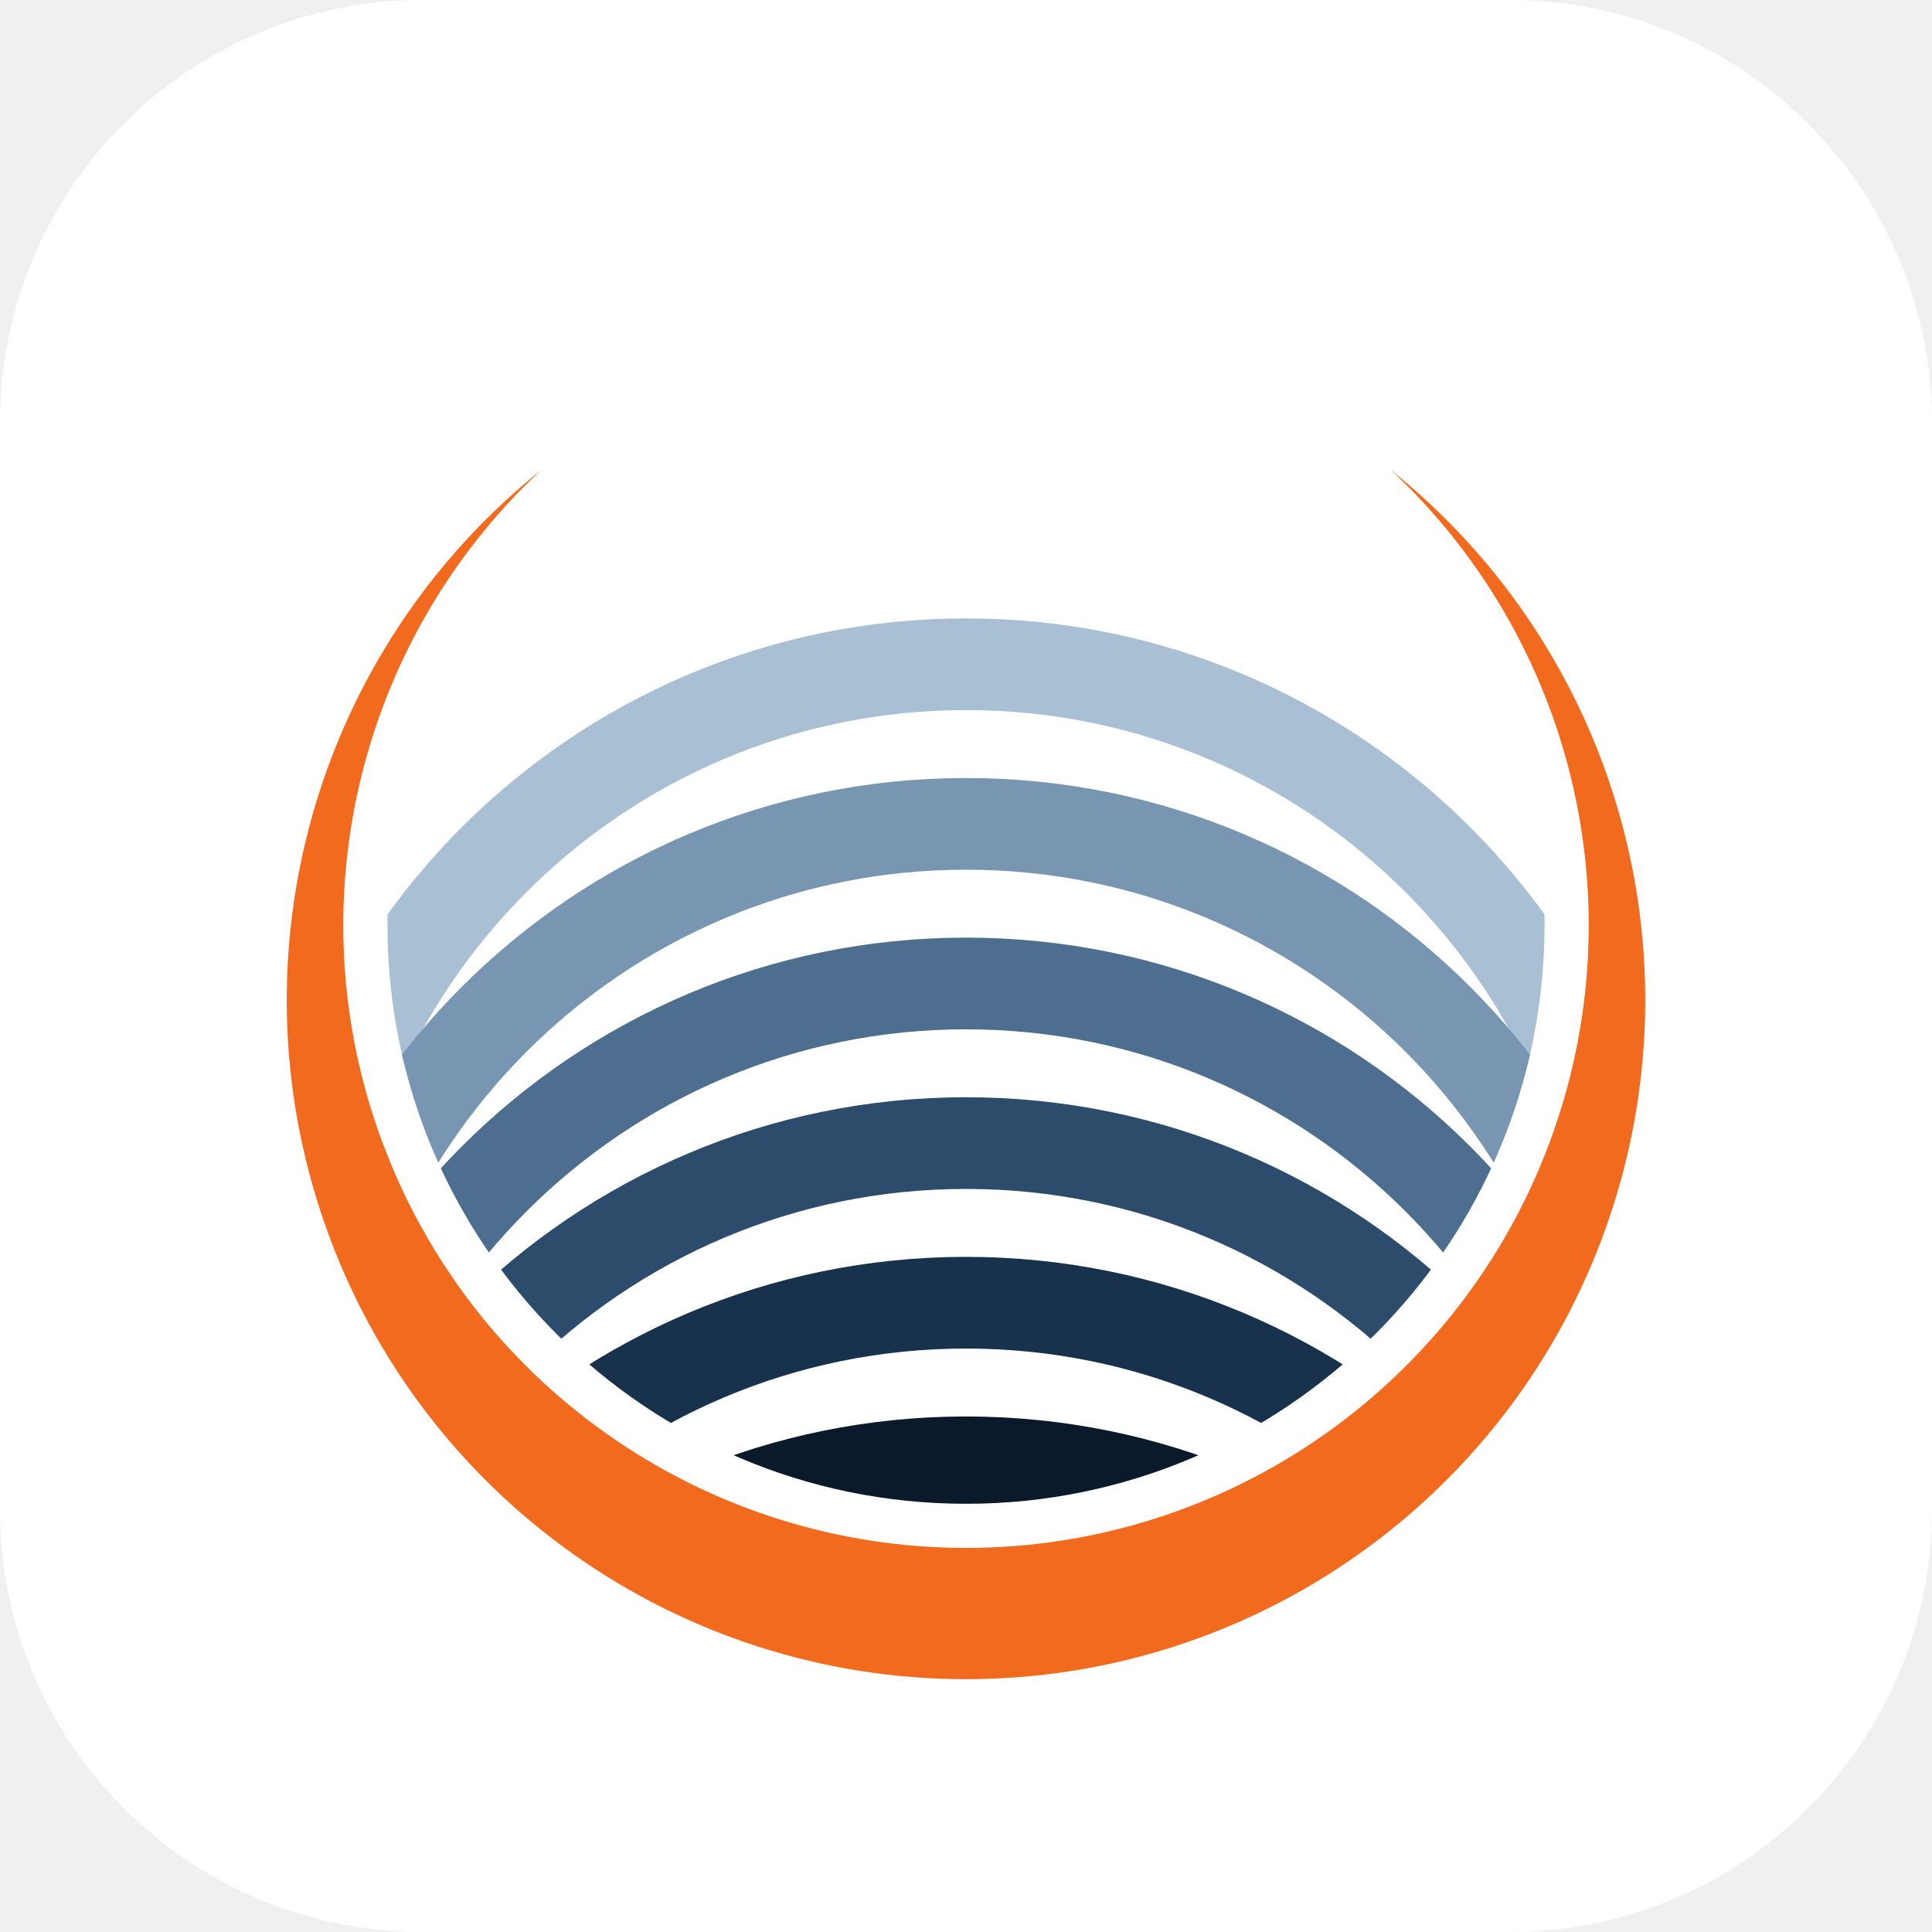
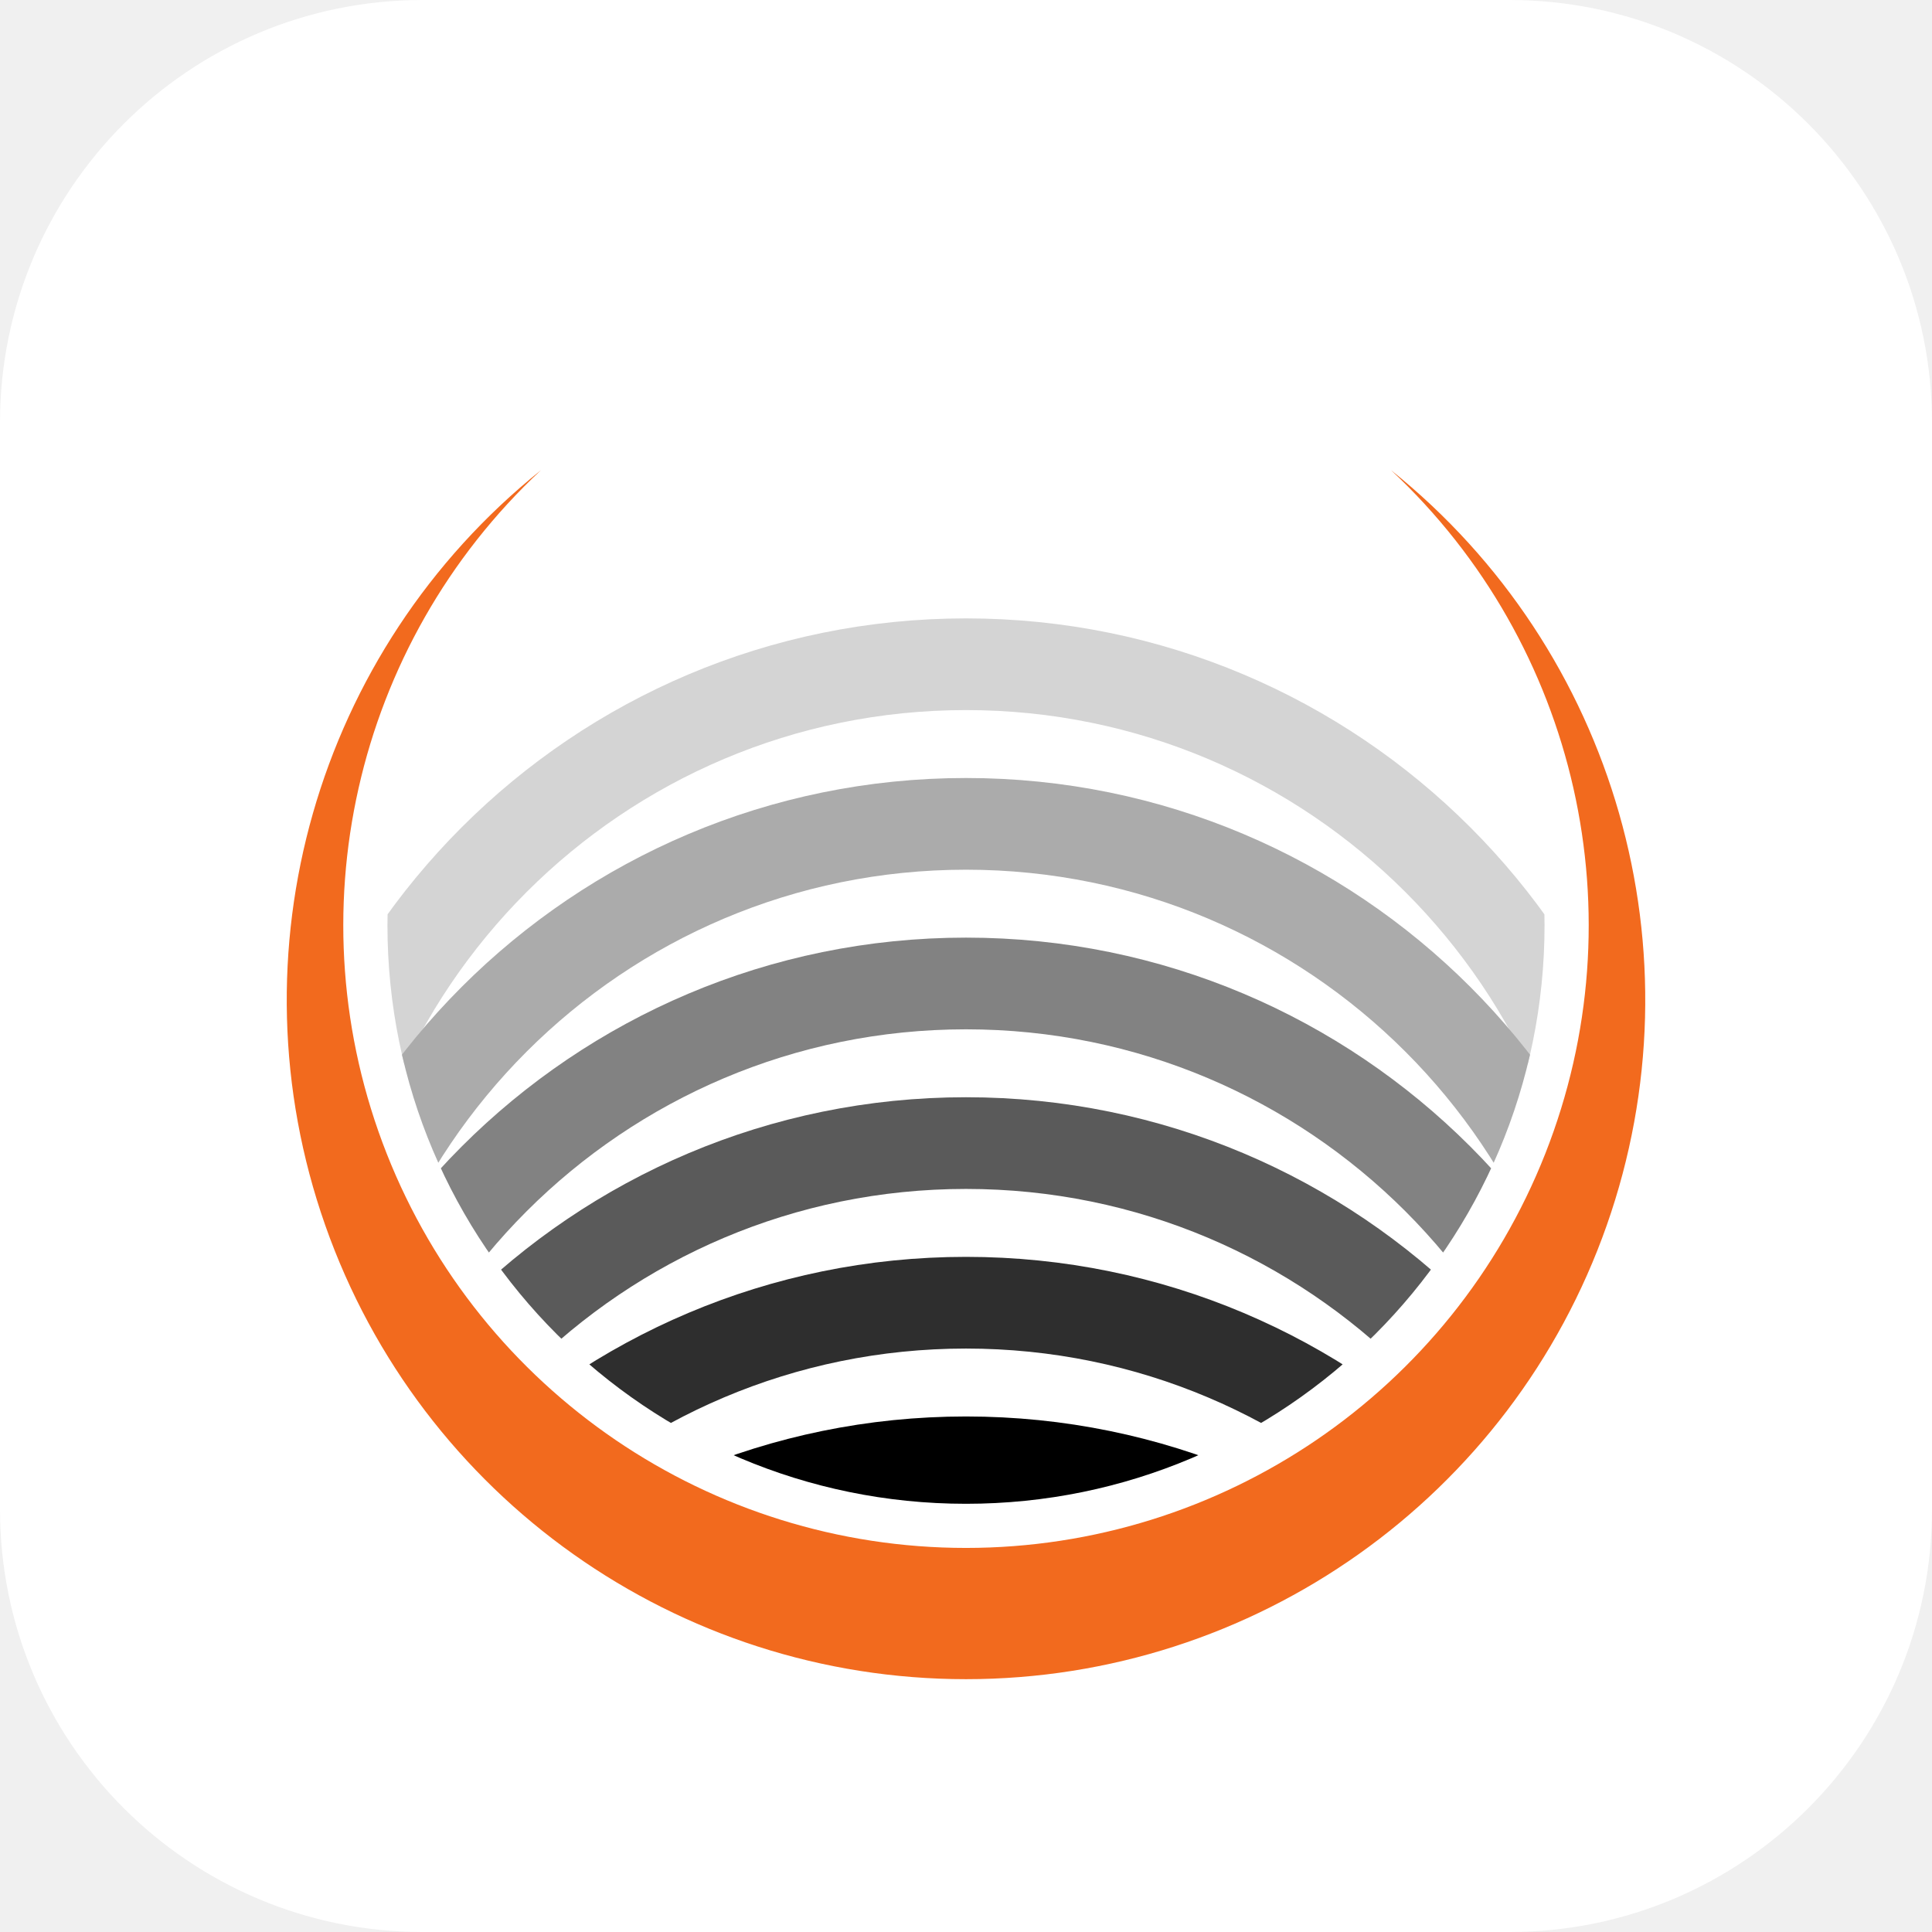
<svg xmlns="http://www.w3.org/2000/svg" viewBox="0 0 1024 1024" width="1024" height="1024" role="img" aria-label="Construaire del Caribe S.A.S.">
  <rect width="1024" height="1024" rx="224" fill="#FFFFFF" />
  <defs>
    <clipPath id="a-clip">
      <circle cx="512.00" cy="490.40" r="306.64" />
    </clipPath>
  </defs>
  <g clip-path="url(#a-clip)">
-     <circle cx="512.00" cy="705.76" r="353.70" fill="none" stroke="#A9BFD3" stroke-width="48.60" />
-     <circle cx="512.00" cy="790.36" r="353.70" fill="none" stroke="#7896B2" stroke-width="48.60" />
-     <circle cx="512.00" cy="874.96" r="353.70" fill="none" stroke="#4D6E8F" stroke-width="48.60" />
-     <circle cx="512.00" cy="959.56" r="353.70" fill="none" stroke="#2D4C6C" stroke-width="48.60" />
-     <circle cx="512.00" cy="1044.16" r="353.70" fill="none" stroke="#18324D" stroke-width="48.60" />
-     <circle cx="512.00" cy="1128.76" r="353.70" fill="none" stroke="#0A1A2B" stroke-width="48.60" />
+     <circle cx="512.00" cy="705.76" r="353.70" fill="none" stroke="#D4D4D4" stroke-width="48.60" />
+     <circle cx="512.00" cy="790.36" r="353.70" fill="none" stroke="#ABABAB" stroke-width="48.60" />
+     <circle cx="512.00" cy="874.96" r="353.70" fill="none" stroke="#828282" stroke-width="48.60" />
+     <circle cx="512.00" cy="959.56" r="353.70" fill="none" stroke="#5A5A5A" stroke-width="48.60" />
+     <circle cx="512.00" cy="1044.16" r="353.70" fill="none" stroke="#2E2E2E" stroke-width="48.60" />
+     <circle cx="512.00" cy="1128.76" r="353.70" fill="none" stroke="#000000" stroke-width="48.60" />
  </g>
  <path d="M286.72 249.20 A360.00 360.00 0 1 0 737.28 249.20 A330.04 330.04 0 1 1 286.72 249.20 Z" fill="#F26A1E" />
</svg>
